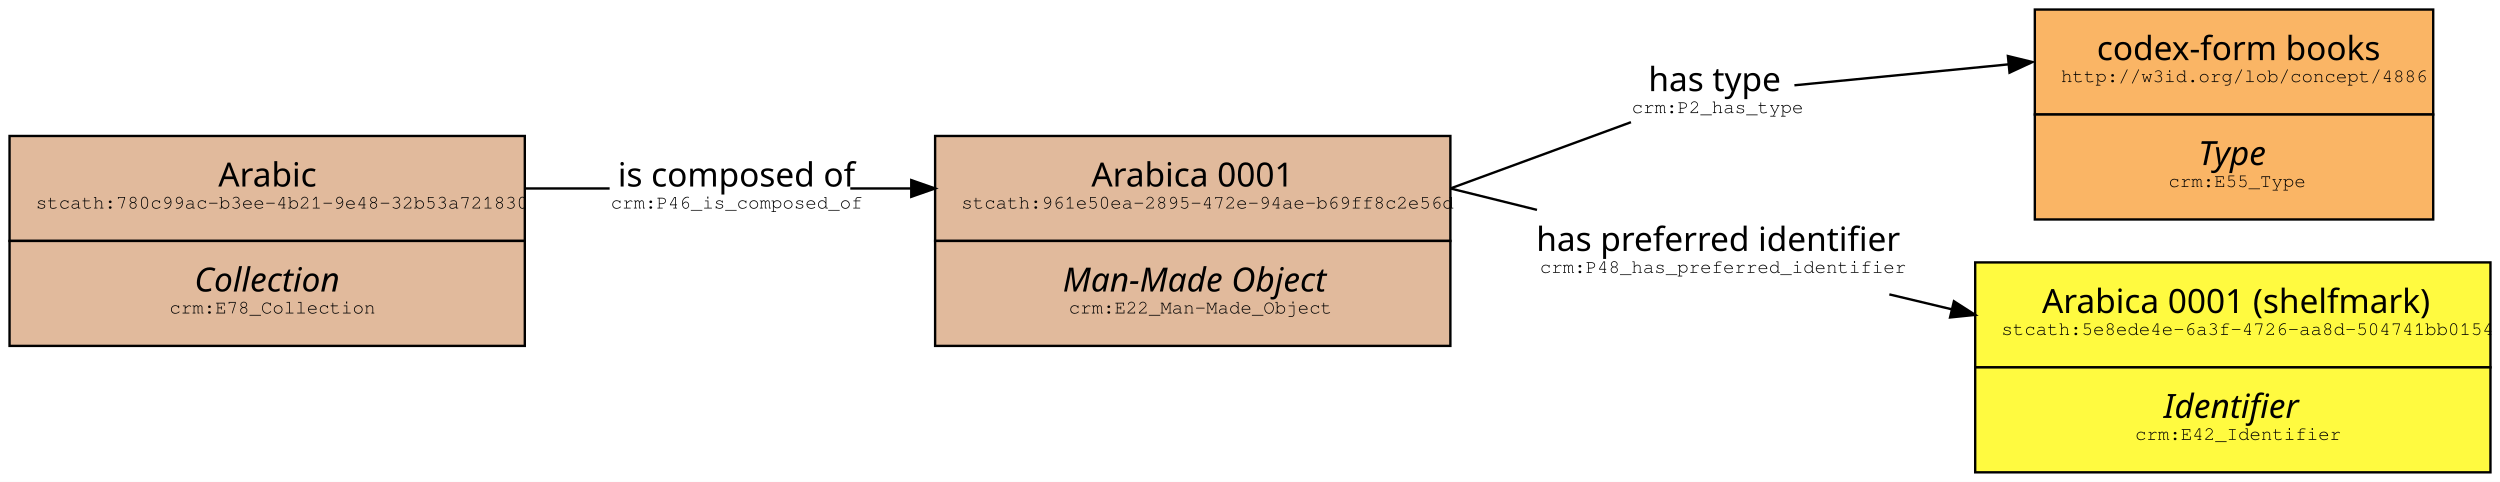
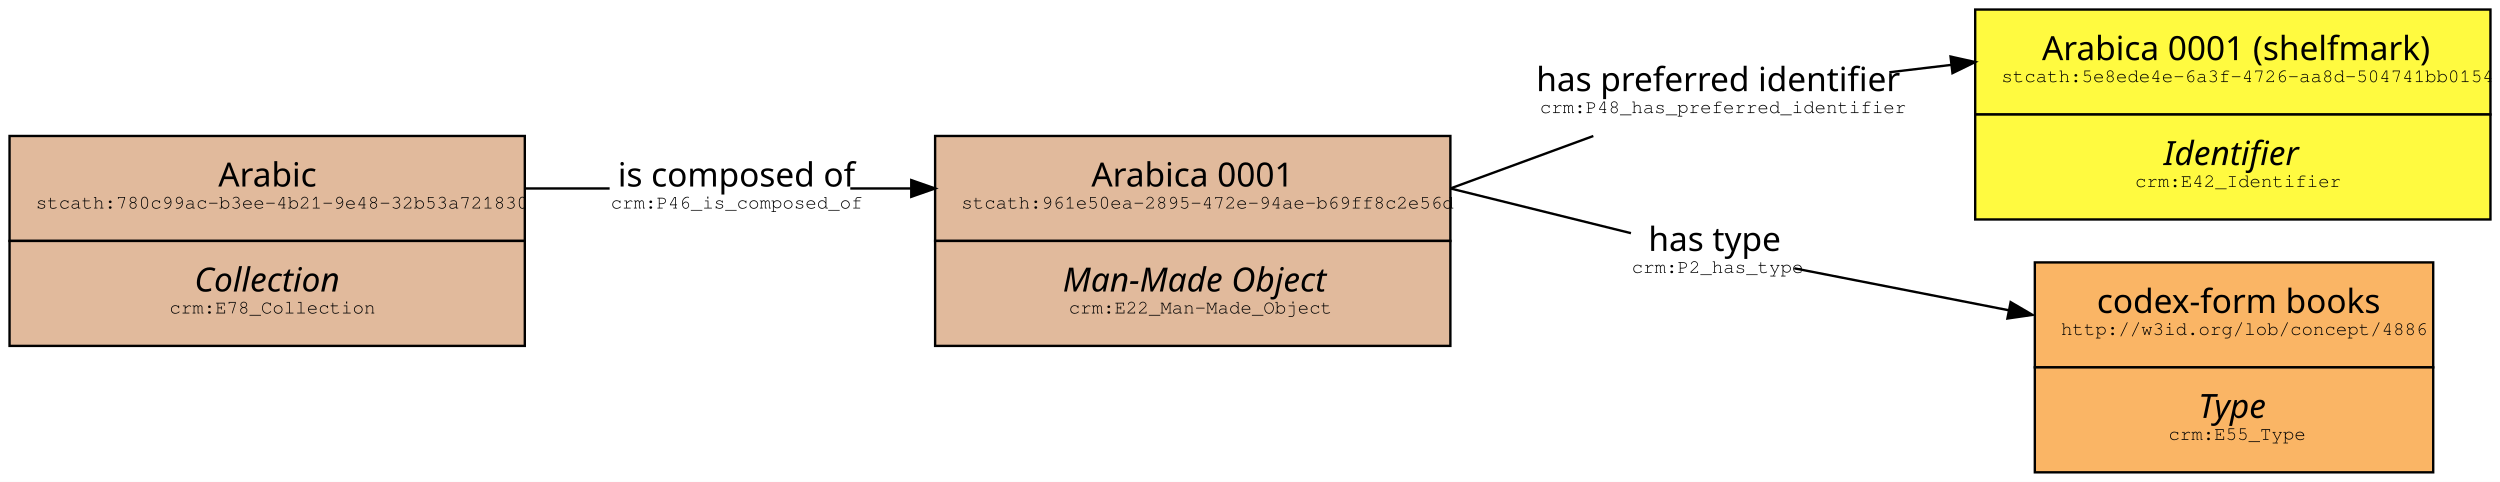
<svg xmlns="http://www.w3.org/2000/svg" width="1048pt" height="202pt" viewBox="0.00 0.00 1048.00 202.00">
  <g id="graph0" class="graph" transform="scale(1 1) rotate(0) translate(4 198)">
    <polygon fill="white" stroke="transparent" points="-4,4 -4,-198 1044,-198 1044,4 -4,4" />
    <g id="node1" class="node">
-       <polygon fill="#fab565" stroke="transparent" points="849,-150 849,-194 1016,-194 1016,-150 849,-150" />
-       <polygon fill="none" stroke="black" points="849,-150 849,-194 1016,-194 1016,-150 849,-150" />
-       <text text-anchor="start" x="875" y="-172.8" font-family="Ubuntu" font-size="14.00">codex-form books</text>
-       <text text-anchor="start" x="860" y="-163.6" font-family="FreeMono" font-size="8.00">http://w3id.org/lob/concept/4886</text>
-       <polygon fill="#fab565" stroke="transparent" points="849,-106 849,-150 1016,-150 1016,-106 849,-106" />
-       <polygon fill="none" stroke="black" points="849,-106 849,-150 1016,-150 1016,-106 849,-106" />
-       <text text-anchor="start" x="917.5" y="-128.8" font-family="Ubuntu" font-style="italic" font-size="14.00">Type</text>
-       <text text-anchor="start" x="905" y="-119.6" font-family="FreeMono" font-size="8.00">crm:E55_Type</text>
+       <polygon fill="#fffa40" stroke="transparent" points="824,-150 824,-194 1040,-194 1040,-150 824,-150" />
+       <polygon fill="none" stroke="black" points="824,-150 824,-194 1040,-194 1040,-150 824,-150" />
+       <text text-anchor="start" x="852" y="-172.8" font-family="Ubuntu" font-size="14.00">Arabica 0001 (shelfmark)</text>
+       <text text-anchor="start" x="835" y="-163.6" font-family="FreeMono" font-size="8.00">stcath:5e8ede4e-6a3f-4726-aa8d-504741bb0154</text>
+       <polygon fill="#fffa40" stroke="transparent" points="824,-106 824,-150 1040,-150 1040,-106 824,-106" />
+       <polygon fill="none" stroke="black" points="824,-106 824,-150 1040,-150 1040,-106 824,-106" />
+       <text text-anchor="start" x="903" y="-128.8" font-family="Ubuntu" font-style="italic" font-size="14.00">Identifier</text>
+       <text text-anchor="start" x="891" y="-119.6" font-family="FreeMono" font-size="8.00">crm:E42_Identifier</text>
    </g>
    <g id="node2" class="node">
+       <polygon fill="#fab565" stroke="transparent" points="849,-44 849,-88 1016,-88 1016,-44 849,-44" />
+       <polygon fill="none" stroke="black" points="849,-44 849,-88 1016,-88 1016,-44 849,-44" />
+       <text text-anchor="start" x="875" y="-66.8" font-family="Ubuntu" font-size="14.00">codex-form books</text>
+       <text text-anchor="start" x="860" y="-57.6" font-family="FreeMono" font-size="8.00">http://w3id.org/lob/concept/4886</text>
+       <polygon fill="#fab565" stroke="transparent" points="849,0 849,-44 1016,-44 1016,0 849,0" />
+       <polygon fill="none" stroke="black" points="849,0 849,-44 1016,-44 1016,0 849,0" />
+       <text text-anchor="start" x="917.5" y="-22.8" font-family="Ubuntu" font-style="italic" font-size="14.00">Type</text>
+       <text text-anchor="start" x="905" y="-13.6" font-family="FreeMono" font-size="8.00">crm:E55_Type</text>
+     </g>
+     <g id="node3" class="node">
      <polygon fill="#e1ba9c" stroke="transparent" points="0,-97 0,-141 216,-141 216,-97 0,-97" />
      <polygon fill="none" stroke="black" points="0,-97 0,-141 216,-141 216,-97 0,-97" />
      <text text-anchor="start" x="87.5" y="-119.8" font-family="Ubuntu" font-size="14.00">Arabic</text>
      <text text-anchor="start" x="11" y="-110.6" font-family="FreeMono" font-size="8.00">stcath:780c99ac-b3ee-4b21-9e48-32b53a721830</text>
      <polygon fill="#e1ba9c" stroke="transparent" points="0,-53 0,-97 216,-97 216,-53 0,-53" />
      <polygon fill="none" stroke="black" points="0,-53 0,-97 216,-97 216,-53 0,-53" />
      <text text-anchor="start" x="77.5" y="-75.8" font-family="Ubuntu" font-style="italic" font-size="14.00">Collection</text>
      <text text-anchor="start" x="67" y="-66.6" font-family="FreeMono" font-size="8.00">crm:E78_Collection</text>
    </g>
-     <g id="node6" class="node">
+     <g id="node7" class="node">
      <text text-anchor="start" x="255" y="-119.8" font-family="Ubuntu" font-size="14.00">is composed of</text>
      <text text-anchor="start" x="252" y="-110.6" font-family="FreeMono" font-size="8.00">crm:P46_is_composed_of</text>
    </g>
-     <g id="edge3" class="edge">
+     <g id="edge5" class="edge">
      <path fill="none" stroke="black" d="M216,-119C216,-119 232.86,-119 251.56,-119" />
    </g>
-     <g id="node3" class="node">
+     <g id="node4" class="node">
      <polygon fill="#e1ba9c" stroke="transparent" points="388,-97 388,-141 604,-141 604,-97 388,-97" />
      <polygon fill="none" stroke="black" points="388,-97 388,-141 604,-141 604,-97 388,-97" />
      <text text-anchor="start" x="453.5" y="-119.8" font-family="Ubuntu" font-size="14.00">Arabica 0001</text>
      <text text-anchor="start" x="399" y="-110.6" font-family="FreeMono" font-size="8.00">stcath:961e50ea-2895-472e-94ae-b69ff8c2e56d</text>
      <polygon fill="#e1ba9c" stroke="transparent" points="388,-53 388,-97 604,-97 604,-53 388,-53" />
      <polygon fill="none" stroke="black" points="388,-53 388,-97 604,-97 604,-53 388,-53" />
      <text text-anchor="start" x="441.5" y="-75.8" font-family="Ubuntu" font-style="italic" font-size="14.00">Man-Made Object</text>
      <text text-anchor="start" x="444" y="-66.6" font-family="FreeMono" font-size="8.00">crm:E22_Man-Made_Object</text>
    </g>
    <g id="node5" class="node">
-       <text text-anchor="start" x="687" y="-159.8" font-family="Ubuntu" font-size="14.00">has type</text>
-       <text text-anchor="start" x="680" y="-150.6" font-family="FreeMono" font-size="8.00">crm:P2_has_type</text>
+       <text text-anchor="start" x="640" y="-159.8" font-family="Ubuntu" font-size="14.00">has preferred identifier</text>
+       <text text-anchor="start" x="641.5" y="-150.6" font-family="FreeMono" font-size="8.00">crm:P48_has_preferred_identifier</text>
    </g>
    <g id="edge1" class="edge">
-       <path fill="none" stroke="black" d="M604,-119C604,-119 647.65,-135.02 679.7,-146.78" />
+       <path fill="none" stroke="black" d="M604,-119C604,-119 634.99,-130.37 663.92,-140.99" />
    </g>
-     <g id="node7" class="node">
-       <text text-anchor="start" x="640" y="-92.8" font-family="Ubuntu" font-size="14.00">has preferred identifier</text>
-       <text text-anchor="start" x="641.5" y="-83.6" font-family="FreeMono" font-size="8.00">crm:P48_has_preferred_identifier</text>
+     <g id="node6" class="node">
+       <text text-anchor="start" x="687" y="-92.8" font-family="Ubuntu" font-size="14.00">has type</text>
+       <text text-anchor="start" x="680" y="-83.6" font-family="FreeMono" font-size="8.00">crm:P2_has_type</text>
    </g>
-     <g id="edge5" class="edge">
-       <path fill="none" stroke="black" d="M604,-119C604,-119 620.3,-114.96 640.3,-110.01" />
-     </g>
-     <g id="node4" class="node">
-       <polygon fill="#fffa40" stroke="transparent" points="824,-44 824,-88 1040,-88 1040,-44 824,-44" />
-       <polygon fill="none" stroke="black" points="824,-44 824,-88 1040,-88 1040,-44 824,-44" />
-       <text text-anchor="start" x="852" y="-66.8" font-family="Ubuntu" font-size="14.00">Arabica 0001 (shelfmark)</text>
-       <text text-anchor="start" x="835" y="-57.6" font-family="FreeMono" font-size="8.00">stcath:5e8ede4e-6a3f-4726-aa8d-504741bb0154</text>
-       <polygon fill="#fffa40" stroke="transparent" points="824,0 824,-44 1040,-44 1040,0 824,0" />
-       <polygon fill="none" stroke="black" points="824,0 824,-44 1040,-44 1040,0 824,0" />
-       <text text-anchor="start" x="903" y="-22.8" font-family="Ubuntu" font-style="italic" font-size="14.00">Identifier</text>
-       <text text-anchor="start" x="891" y="-13.6" font-family="FreeMono" font-size="8.00">crm:E42_Identifier</text>
+     <g id="edge3" class="edge">
+       <path fill="none" stroke="black" d="M604,-119C604,-119 647.65,-108.19 679.7,-100.25" />
    </g>
    <g id="edge2" class="edge">
-       <path fill="none" stroke="black" d="M748.22,-162.25C777.76,-165.13 819.12,-169.18 837.95,-171.02" />
-       <polygon fill="black" stroke="black" points="837.71,-174.51 848,-172 838.39,-167.54 837.71,-174.51" />
+       <path fill="none" stroke="black" d="M788.01,-167.71C798.25,-168.93 807.49,-170.03 814.05,-170.81" />
+       <polygon fill="black" stroke="black" points="813.66,-174.29 824,-172 814.48,-167.34 813.66,-174.29" />
    </g>
    <g id="edge4" class="edge">
+       <path fill="none" stroke="black" d="M748.22,-85.51C777.76,-79.73 819.12,-71.65 837.95,-67.96" />
+       <polygon fill="black" stroke="black" points="838.86,-71.35 848,-66 837.51,-64.48 838.86,-71.35" />
+     </g>
+     <g id="edge6" class="edge">
      <path fill="none" stroke="black" d="M352.44,-119C362.09,-119 371.24,-119 377.84,-119" />
      <polygon fill="black" stroke="black" points="378,-122.5 388,-119 378,-115.5 378,-122.5" />
    </g>
-     <g id="edge6" class="edge">
-       <path fill="none" stroke="black" d="M788.01,-74.59C798.25,-72.14 807.49,-69.94 814.05,-68.37" />
-       <polygon fill="black" stroke="black" points="815.08,-71.72 824,-66 813.46,-64.92 815.08,-71.72" />
-     </g>
  </g>
</svg>
